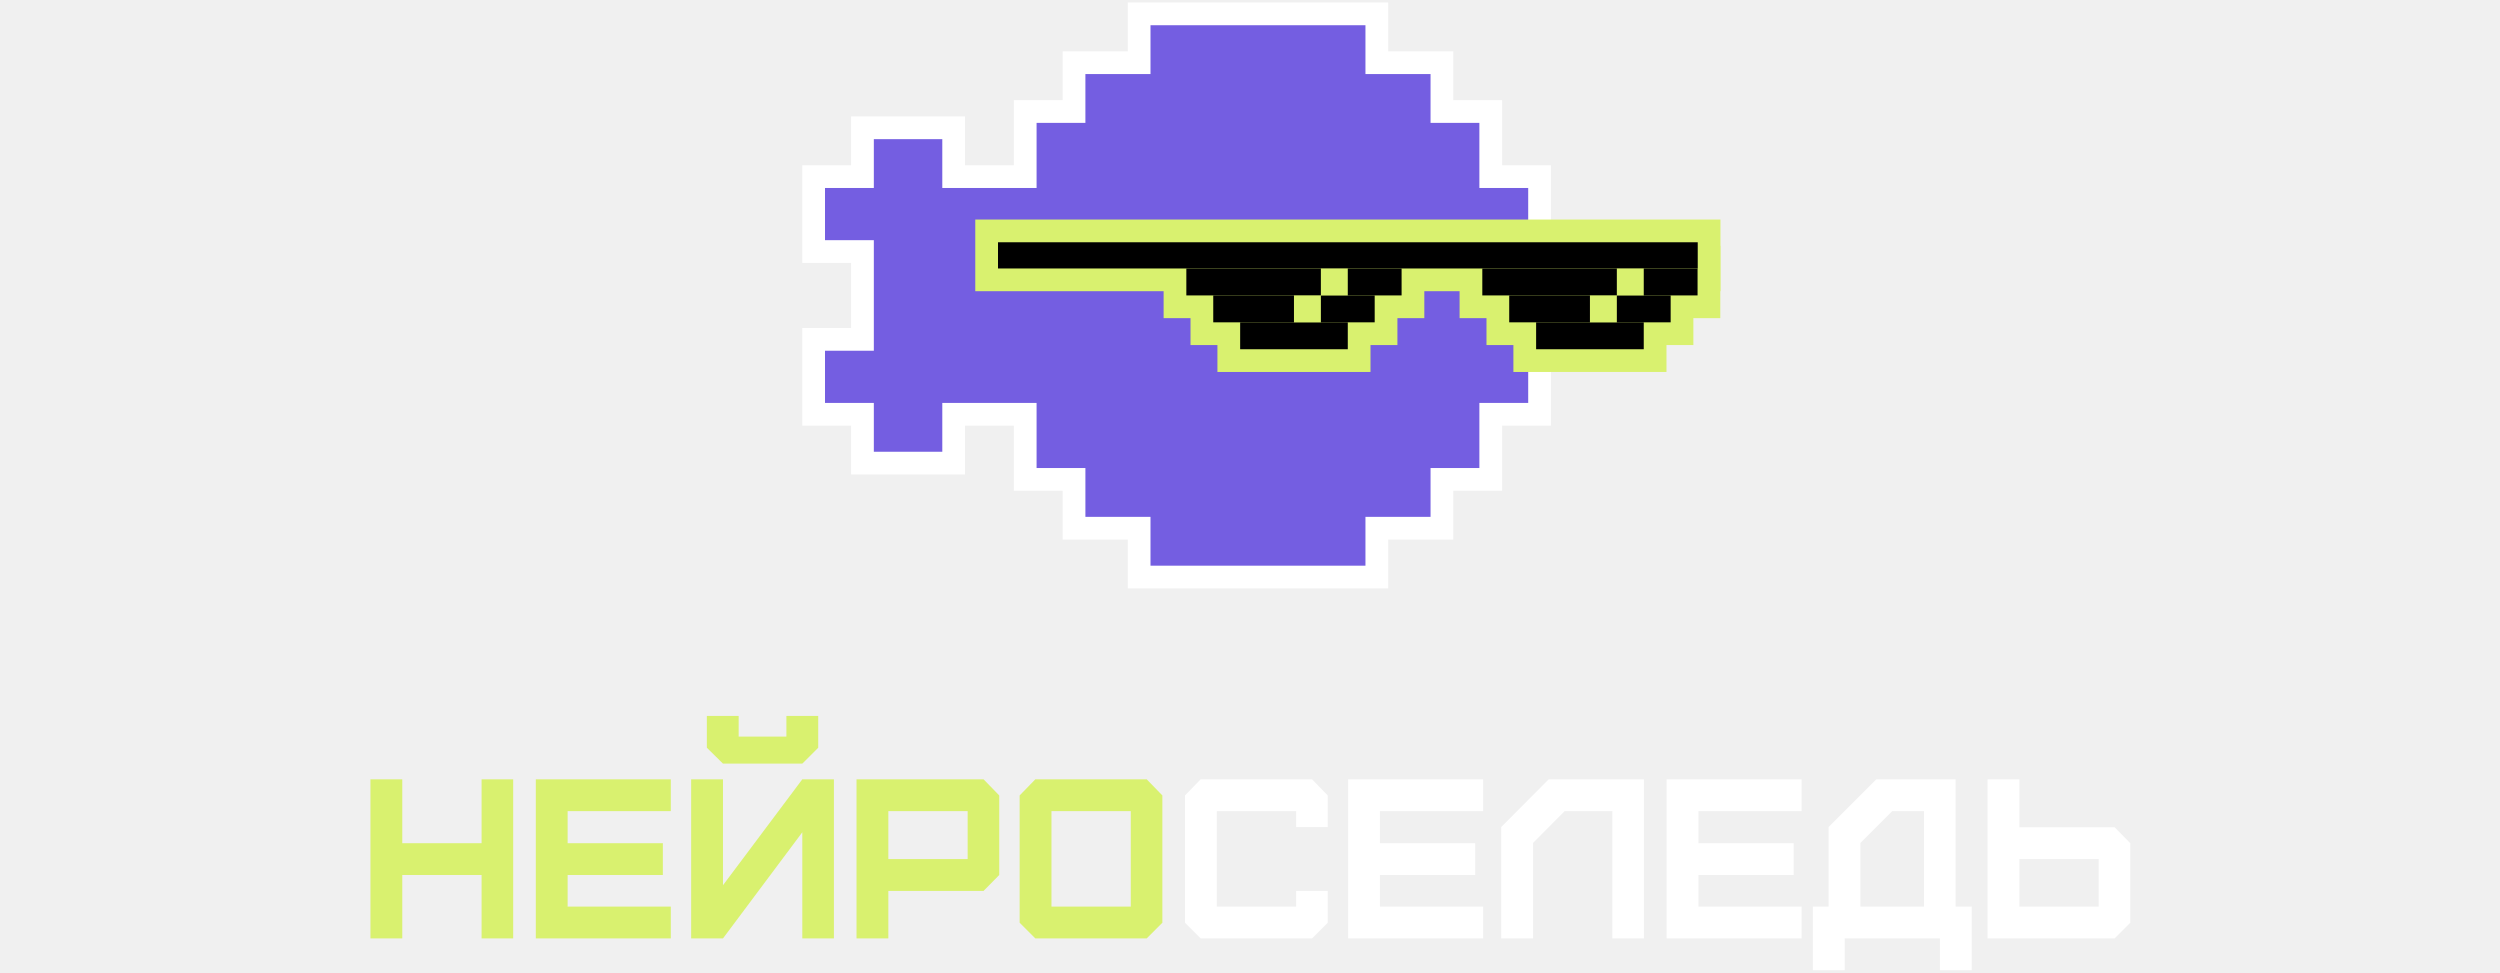
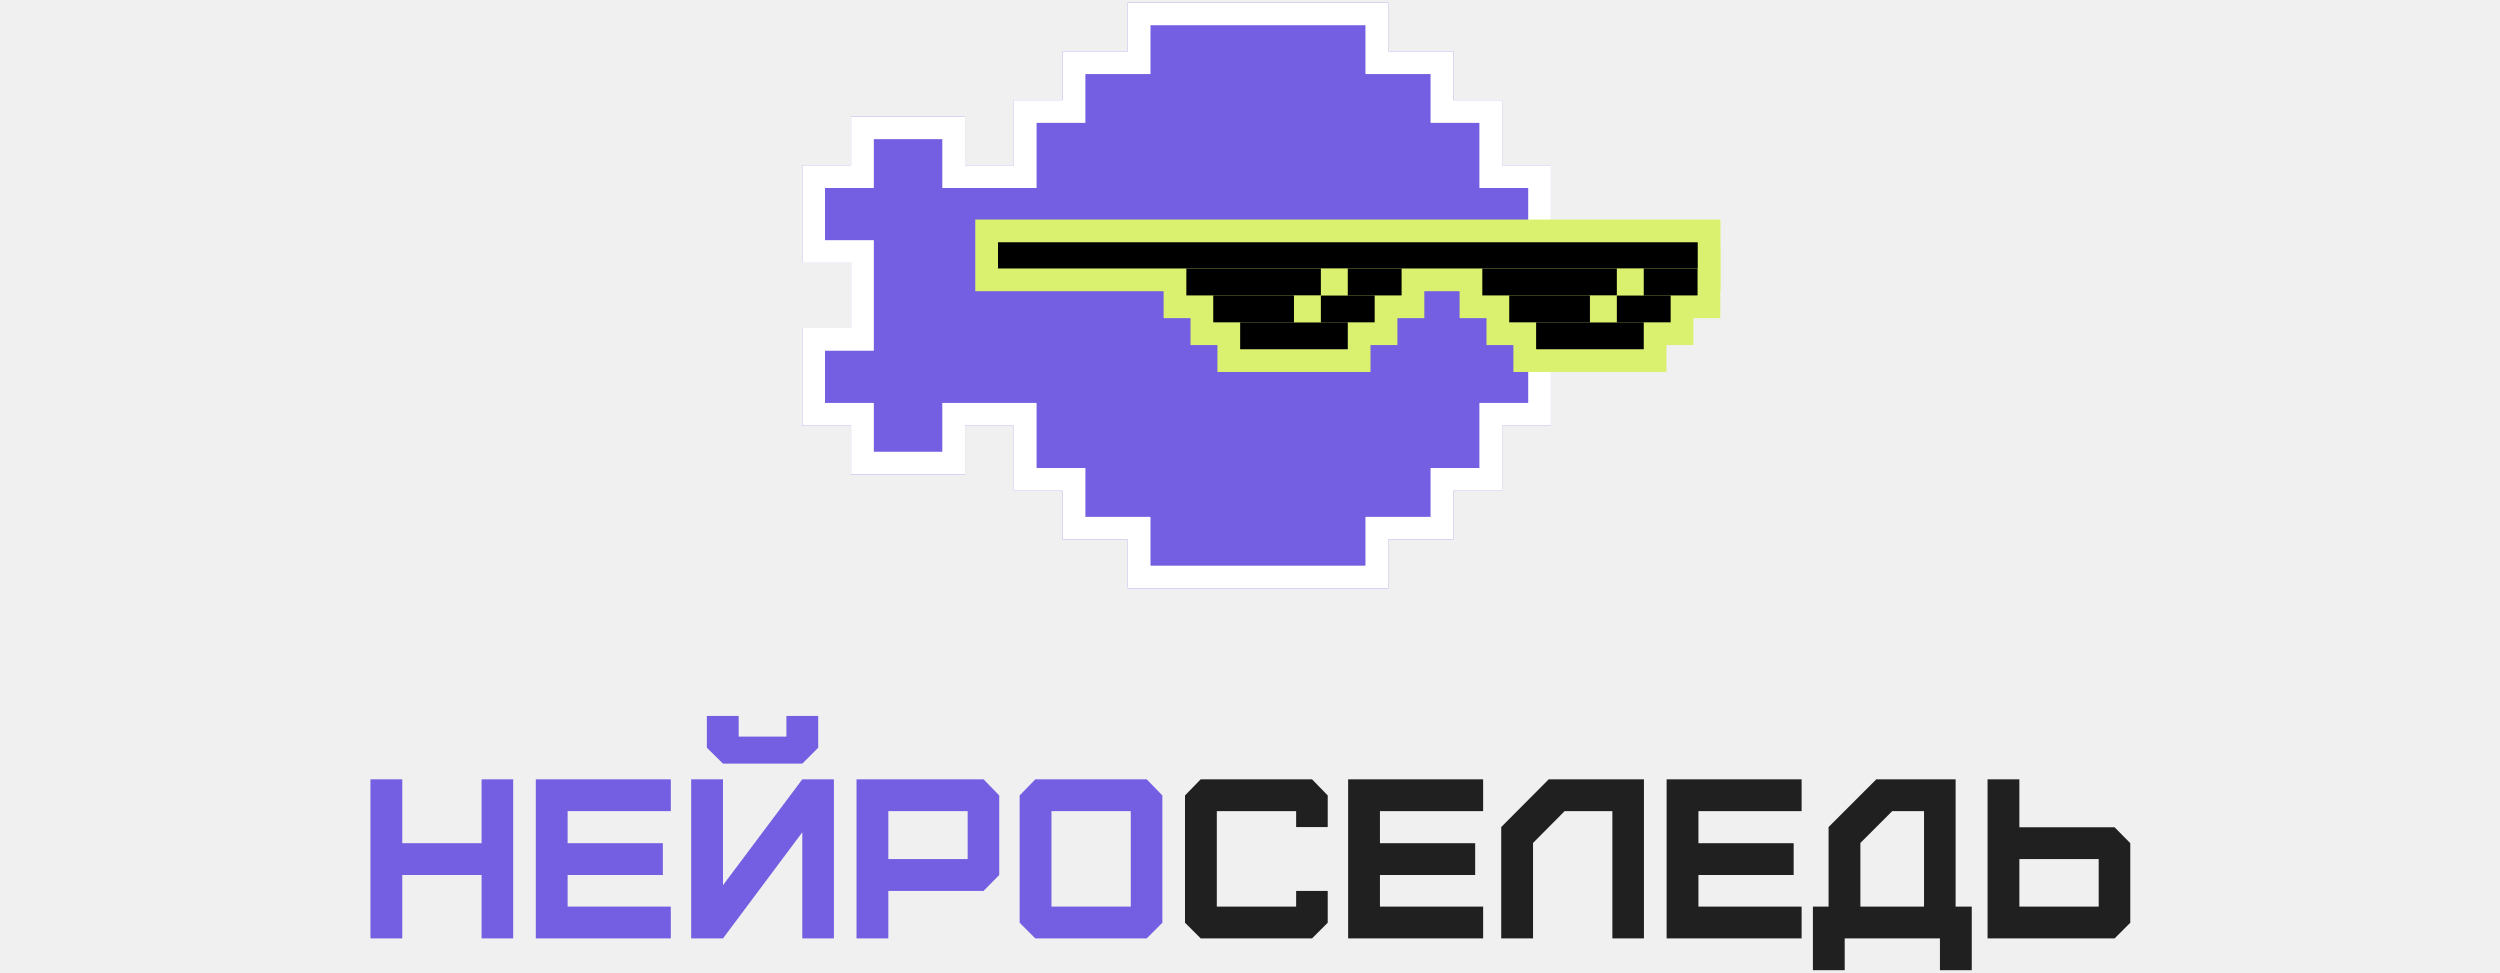
- <svg xmlns="http://www.w3.org/2000/svg" width="550" height="214" viewBox="0 0 550 214" fill="none">
+ <svg xmlns="http://www.w3.org/2000/svg" viewBox="0 0 550 214" fill="none">
+   <path d="M176.5 57.839V36.356H187.242V25.614H212.305V36.356H223.047V22.033H233.788V11.292H248.111V0.55H305.4V11.292H319.721V22.033H330.463V36.356H341.205V93.644H330.463V107.967H319.722V118.708H305.4V129.45H248.111V118.708H233.789V107.967H223.047V93.644H212.306V104.386H187.242V93.644H176.5V72.161H187.242V57.839L176.5 57.839Z" fill="#745EE1" />
+   <path d="M373.5 53.299L219.56 53.299V59.064L373.5 59.064V53.299Z" fill="#D9F16F" />
+   <path d="M308.351 59.074H260.996V64.993H308.351V59.074Z" fill="#D9F16F" />
+   <path d="M302.431 64.994H266.915V70.913H302.431V64.994Z" fill="#D9F16F" />
+   <path d="M296.512 70.913H272.834V76.833H296.512V70.913Z" fill="#D9F16F" />
+   <path d="M296.511 59.074H290.592V64.993H296.511V59.074Z" fill="#D9F16F" />
+   <path d="M290.592 64.994H284.673V70.913H290.592V64.994Z" fill="#D9F16F" />
+   <path d="M367.544 64.994H332.028V70.913H367.544V64.994Z" fill="#D9F16F" />
+   <path d="M361.625 70.913H337.947V76.833H361.625V70.913Z" fill="#D9F16F" />
+   <path d="M373.464 59.074H326.109V64.993H373.464V59.074Z" fill="#D9F16F" />
+   <path d="M361.625 59.074H355.705V64.993H361.625V59.074Z" fill="#D9F16F" />
+   <path d="M355.705 64.994H349.786V70.913H355.705V64.994Z" fill="#D9F16F" />
+   <path d="M373.5 53.299L219.56 53.299V59.064L373.5 59.064V53.299Z" fill="black" />
+   <path d="M308.351 59.074H260.996V64.993H308.351V59.074Z" fill="black" />
+   <path d="M302.431 64.994H266.915V70.913H302.431V64.994Z" fill="black" />
+   <path d="M296.512 70.913H272.834V76.833H296.512V70.913Z" fill="black" />
+   <path d="M296.511 59.074H290.592V64.993H296.511V59.074Z" fill="#D9F16F" />
+   <path d="M290.592 64.994H284.673V70.913H290.592V64.994Z" fill="#D9F16F" />
+   <path d="M367.544 64.994H332.028V70.913H367.544V64.994Z" fill="black" />
+   <path d="M361.625 70.913H337.947V76.833H361.625V70.913Z" fill="black" />
+   <path d="M373.464 59.074H326.109V64.993H373.464V59.074Z" fill="black" />
+   <path d="M361.625 59.074H355.705V64.993H361.625V59.074Z" fill="#D9F16F" />
+   <path d="M355.705 64.994H349.786V70.913H355.705V64.994Z" fill="#D9F16F" />
  <path d="M189.742 36.356V38.856H187.242H179V55.339L187.241 55.339L189.742 55.339V57.839V72.161V74.661H187.242H179V91.144H187.242H189.742V93.644V101.886H209.806V93.644V91.144H212.306H223.047H225.547V93.644V105.466H233.789H236.289V107.966V116.208H248.111H250.611V118.708V126.95H302.9V118.708V116.208H305.4H317.222V107.966V105.466H319.722H327.963V93.644V91.144H330.463H338.705V38.856H330.463H327.963V36.356V24.533H319.721H317.221V22.033V13.792H305.4H302.9V11.292V3.05H250.611V11.292V13.792H248.111H236.288V22.033V24.533H233.788H225.547V36.356V38.856H223.047H212.305H209.805V36.356V28.114H189.742V36.356Z" fill="#745EE1" stroke="white" stroke-width="5" />
  <path d="M219.56 50.799H217.06V53.299V59.064V61.564H219.56H373.5H376V59.064V53.299V50.799H373.5L219.56 50.799Z" fill="#D9F16F" stroke="#D9F16F" stroke-width="5" />
  <path d="M260.996 56.574H258.496V59.074V64.993V67.493H260.996H308.351H310.851V64.993V59.074V56.574H308.351H260.996Z" fill="#D9F16F" stroke="#D9F16F" stroke-width="5" />
  <path d="M266.915 62.494H264.415V64.994V70.913V73.413H266.915H302.431H304.931V70.913V64.994V62.494H302.431H266.915Z" fill="#D9F16F" stroke="#D9F16F" stroke-width="5" />
  <path d="M272.834 68.413H270.334V70.913V76.833V79.333H272.834H296.512H299.012V76.833V70.913V68.413H296.512H272.834Z" fill="#D9F16F" stroke="#D9F16F" stroke-width="5" />
  <path d="M290.592 56.574H288.092V59.074V64.993V67.493H290.592H296.511H299.011V64.993V59.074V56.574H296.511H290.592Z" fill="#D9F16F" stroke="#D9F16F" stroke-width="5" />
  <path d="M284.673 62.494H282.173V64.994V70.913V73.413H284.673H290.592H293.092V70.913V64.994V62.494H290.592H284.673Z" fill="#D9F16F" stroke="#D9F16F" stroke-width="5" />
  <path d="M332.028 62.494H329.528V64.994V70.913V73.413H332.028H367.544H370.044V70.913V64.994V62.494H367.544H332.028Z" fill="#D9F16F" stroke="#D9F16F" stroke-width="5" />
  <path d="M337.947 68.413H335.447V70.913V76.833V79.333H337.947H361.625H364.125V76.833V70.913V68.413H361.625H337.947Z" fill="#D9F16F" stroke="#D9F16F" stroke-width="5" />
  <path d="M326.109 56.574H323.609V59.074V64.993V67.493H326.109H373.464H375.964V64.993V59.074V56.574H373.464H326.109Z" fill="#D9F16F" stroke="#D9F16F" stroke-width="5" />
  <path d="M355.705 56.574H353.205V59.074V64.993V67.493H355.705H361.625H364.125V64.993V59.074V56.574H361.625H355.705Z" fill="#D9F16F" stroke="#D9F16F" stroke-width="5" />
  <path d="M349.786 62.494H347.286V64.994V70.913V73.413H349.786H355.705H358.205V70.913V64.994V62.494H355.705H349.786Z" fill="#D9F16F" stroke="#D9F16F" stroke-width="5" />
  <path d="M373.5 53.299L219.56 53.299V59.064L373.5 59.064V53.299Z" fill="black" />
  <path d="M308.351 59.074H260.996V64.993H308.351V59.074Z" fill="black" />
  <path d="M302.431 64.994H266.915V70.913H302.431V64.994Z" fill="black" />
  <path d="M296.512 70.913H272.834V76.833H296.512V70.913Z" fill="black" />
  <path d="M296.511 59.074H290.592V64.993H296.511V59.074Z" fill="#D9F16F" />
  <path d="M290.592 64.994H284.673V70.913H290.592V64.994Z" fill="#D9F16F" />
  <path d="M367.544 64.994H332.028V70.913H367.544V64.994Z" fill="black" />
  <path d="M361.625 70.913H337.947V76.833H361.625V70.913Z" fill="black" />
  <path d="M373.464 59.074H326.109V64.993H373.464V59.074Z" fill="black" />
  <path d="M361.625 59.074H355.705V64.993H361.625V59.074Z" fill="#D9F16F" />
  <path d="M355.705 64.994H349.786V70.913H355.705V64.994Z" fill="#D9F16F" />
-   <path d="M88.5 206.449H81.5V171.449H88.5V185.499H105.95V171.449H112.9V206.449H105.95V192.499H88.5V206.449ZM147.577 206.449H117.877V171.449H147.577V178.449H124.877V185.499H145.827V192.499H124.877V199.449H147.577V206.449ZM155.507 164.499V157.499H162.507V162.049H173.007V157.499H180.007V164.499L176.507 167.999H159.057L155.507 164.499ZM159.057 206.449H152.057V171.449H159.057V194.749L176.507 171.449H183.457V206.449H176.507V183.099L159.057 206.449ZM195.434 188.999H212.884V178.449H195.434V188.999ZM195.434 206.449H188.434V171.449H216.384L219.834 174.999V192.499L216.384 195.999H195.434V206.449ZM231.322 199.449H248.772V178.449H231.322V199.449ZM252.272 206.449H227.772L224.322 202.999V174.999L227.772 171.449H252.272L255.722 174.999V202.999L252.272 206.449Z" fill="#D9F16F" />
-   <path d="M288.649 206.449H264.149L260.699 202.999V174.999L264.149 171.449H288.649L292.099 174.999V181.949H285.149V178.449H267.699V199.449H285.149V195.999H292.099V202.999L288.649 206.449ZM326.288 206.449H296.588V171.449H326.288V178.449H303.588V185.499H324.538V192.499H303.588V199.449H326.288V206.449ZM337.268 206.449H330.268V181.949L340.718 171.449H361.668V206.449H354.718V178.449H344.218L337.268 185.449V206.449ZM396.356 206.449H366.656V171.449H396.356V178.449H373.656V185.499H394.606V192.499H373.656V199.449H396.356V206.449ZM409.286 199.449H423.286V178.449H416.286L409.286 185.449V199.449ZM405.836 213.449H398.836V199.449H402.286V181.949L412.786 171.449H430.236V199.449H433.786V213.449H426.786V206.449H405.836V213.449ZM444.262 199.449H461.712V188.999H444.262V199.449ZM465.212 206.449H437.262V171.449H444.262V181.999H465.212L468.662 185.499V202.999L465.212 206.449Z" fill="white" />
+   <path d="M88.5 206.449H81.5V171.449H88.5V185.499H105.95V171.449H112.9V206.449H105.95V192.499H88.5V206.449ZM147.577 206.449H117.877V171.449H147.577V178.449H124.877V185.499H145.827V192.499H124.877V199.449H147.577V206.449ZM155.507 164.499V157.499H162.507V162.049H173.007V157.499H180.007V164.499L176.507 167.999H159.057L155.507 164.499ZM159.057 206.449H152.057V171.449H159.057V194.749L176.507 171.449H183.457V206.449H176.507V183.099L159.057 206.449ZM195.434 188.999H212.884V178.449H195.434V188.999ZM195.434 206.449H188.434V171.449H216.384L219.834 174.999V192.499L216.384 195.999H195.434V206.449ZM231.322 199.449H248.772V178.449H231.322V199.449ZM252.272 206.449H227.772L224.322 202.999V174.999L227.772 171.449H252.272L255.722 174.999V202.999L252.272 206.449Z" fill="#745EE1" />
+   <path d="M288.649 206.449H264.149L260.699 202.999V174.999L264.149 171.449H288.649L292.099 174.999V181.949H285.149V178.449H267.699V199.449H285.149V195.999H292.099V202.999L288.649 206.449ZM326.288 206.449H296.588V171.449H326.288V178.449H303.588V185.499H324.538V192.499H303.588V199.449H326.288V206.449ZM337.268 206.449H330.268V181.949L340.718 171.449H361.668V206.449H354.718V178.449H344.218L337.268 185.449V206.449ZM396.356 206.449H366.656V171.449H396.356V178.449H373.656V185.499H394.606V192.499H373.656V199.449H396.356V206.449ZM409.286 199.449H423.286V178.449H416.286L409.286 185.449V199.449ZM405.836 213.449H398.836V199.449H402.286V181.949L412.786 171.449H430.236V199.449H433.786V213.449H426.786V206.449H405.836V213.449ZM444.262 199.449H461.712V188.999H444.262V199.449ZM465.212 206.449H437.262V171.449H444.262V181.999H465.212L468.662 185.499V202.999L465.212 206.449Z" fill="#202020" />
</svg>
